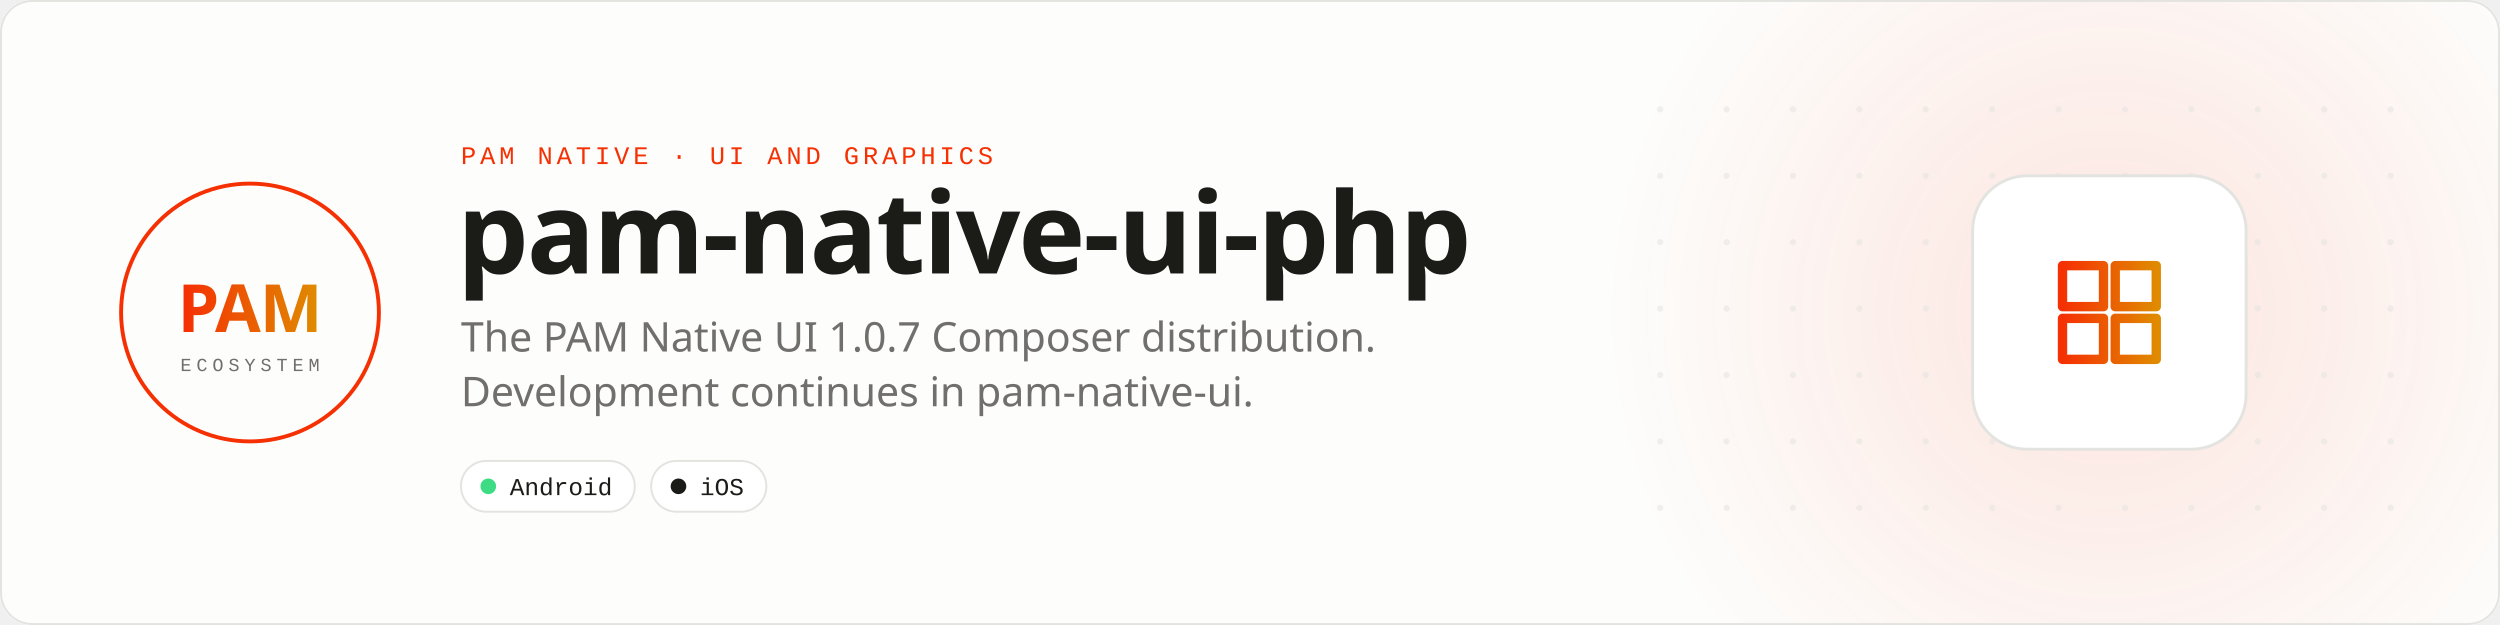
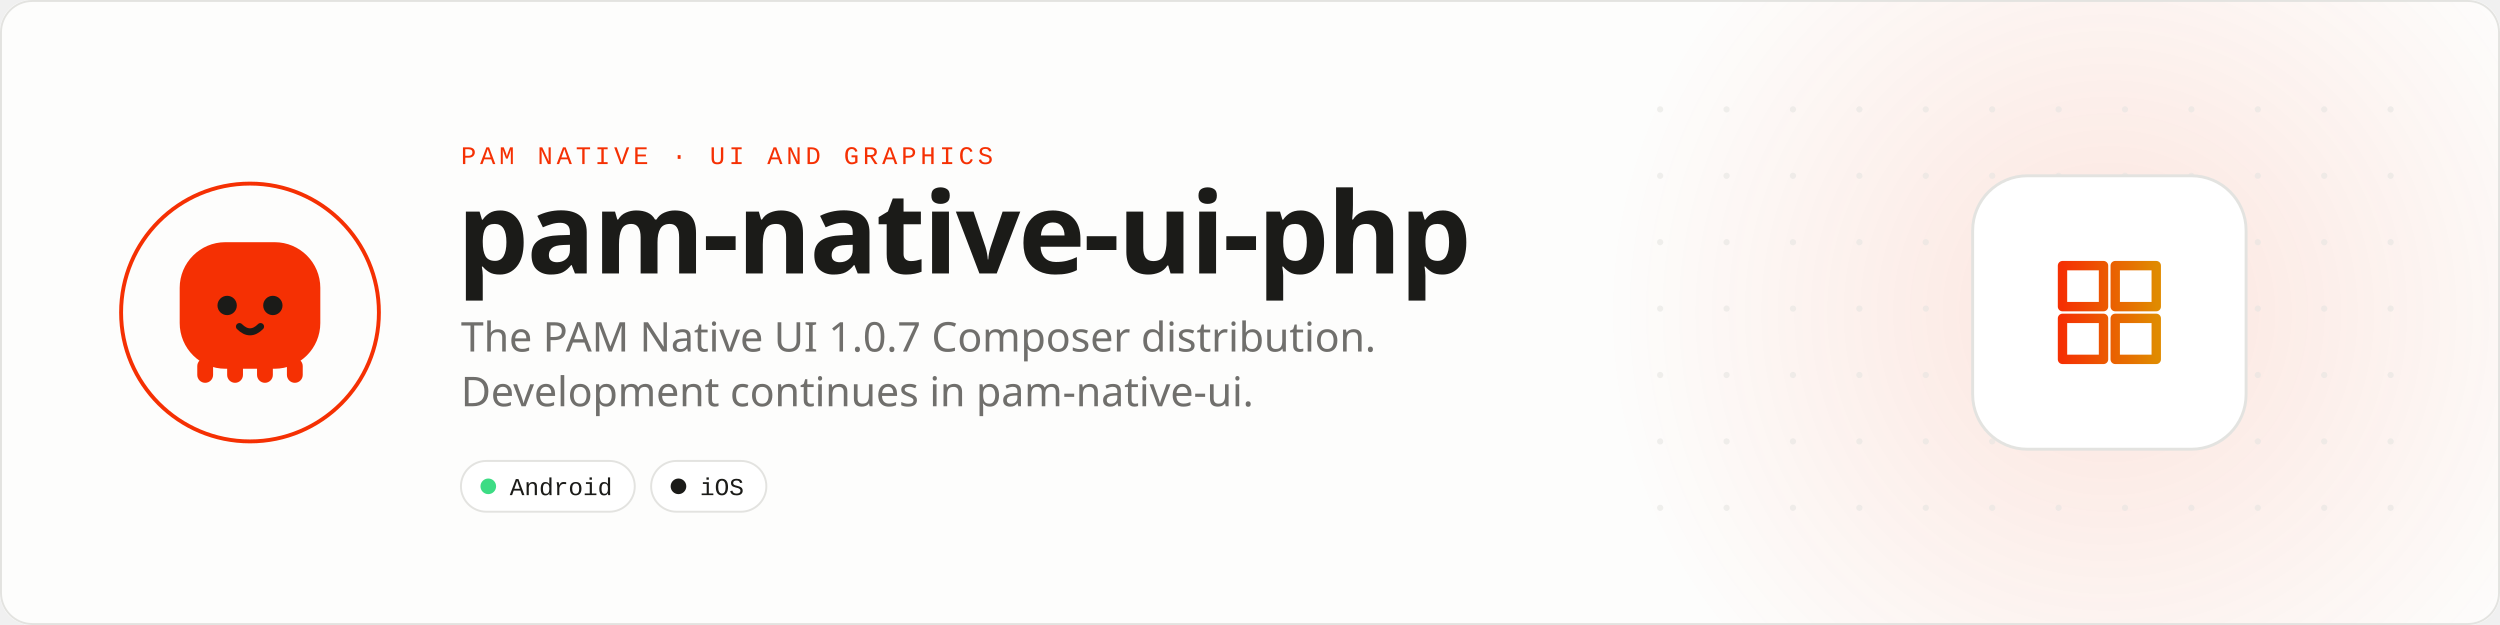
<svg xmlns="http://www.w3.org/2000/svg" viewBox="0 0 1280 320" width="1280" height="320" role="img" aria-label="pam-native-ui-php: The PAM Native UI 1.0.7 Composer distribution. Development continues in pam-native-ui.">
  <defs>
    <linearGradient id="pg" x1="0" y1="0" x2="1" y2="0">
      <stop offset="0" stop-color="#f53003" />
      <stop offset="1" stop-color="#e08a00" />
    </linearGradient>
    <radialGradient id="gl">
      <stop offset="0" stop-color="#f53003" stop-opacity=".12" />
      <stop offset="1" stop-color="#f53003" stop-opacity="0" />
    </radialGradient>
    <clipPath id="cl">
      <rect width="1280" height="320" rx="16" />
    </clipPath>
  </defs>
  <g clip-path="url(#cl)">
    <rect width="1280" height="320" fill="#fdfdfc" />
    <circle cx="1080" cy="160" r="260" fill="url(#gl)" />
    <g fill="#e3e3e0" opacity=".55">
      <circle cx="850" cy="56" r="1.6" />
      <circle cx="850" cy="90" r="1.6" />
      <circle cx="850" cy="124" r="1.6" />
      <circle cx="850" cy="158" r="1.6" />
      <circle cx="850" cy="192" r="1.6" />
      <circle cx="850" cy="226" r="1.6" />
      <circle cx="850" cy="260" r="1.6" />
      <circle cx="884" cy="56" r="1.6" />
      <circle cx="884" cy="90" r="1.6" />
      <circle cx="884" cy="124" r="1.6" />
      <circle cx="884" cy="158" r="1.6" />
      <circle cx="884" cy="192" r="1.6" />
      <circle cx="884" cy="226" r="1.6" />
      <circle cx="884" cy="260" r="1.6" />
      <circle cx="918" cy="56" r="1.6" />
      <circle cx="918" cy="90" r="1.6" />
      <circle cx="918" cy="124" r="1.6" />
      <circle cx="918" cy="158" r="1.6" />
      <circle cx="918" cy="192" r="1.6" />
      <circle cx="918" cy="226" r="1.6" />
      <circle cx="918" cy="260" r="1.6" />
      <circle cx="952" cy="56" r="1.6" />
      <circle cx="952" cy="90" r="1.6" />
      <circle cx="952" cy="124" r="1.6" />
      <circle cx="952" cy="158" r="1.6" />
      <circle cx="952" cy="192" r="1.6" />
      <circle cx="952" cy="226" r="1.6" />
      <circle cx="952" cy="260" r="1.6" />
      <circle cx="986" cy="56" r="1.6" />
      <circle cx="986" cy="90" r="1.6" />
      <circle cx="986" cy="124" r="1.6" />
      <circle cx="986" cy="158" r="1.6" />
      <circle cx="986" cy="192" r="1.6" />
      <circle cx="986" cy="226" r="1.6" />
      <circle cx="986" cy="260" r="1.6" />
      <circle cx="1020" cy="56" r="1.6" />
      <circle cx="1020" cy="90" r="1.6" />
      <circle cx="1020" cy="124" r="1.6" />
      <circle cx="1020" cy="158" r="1.6" />
      <circle cx="1020" cy="192" r="1.6" />
      <circle cx="1020" cy="226" r="1.6" />
      <circle cx="1020" cy="260" r="1.6" />
      <circle cx="1054" cy="56" r="1.6" />
      <circle cx="1054" cy="90" r="1.6" />
      <circle cx="1054" cy="124" r="1.6" />
      <circle cx="1054" cy="158" r="1.6" />
      <circle cx="1054" cy="192" r="1.6" />
      <circle cx="1054" cy="226" r="1.6" />
      <circle cx="1054" cy="260" r="1.6" />
      <circle cx="1088" cy="56" r="1.6" />
      <circle cx="1088" cy="90" r="1.6" />
      <circle cx="1088" cy="124" r="1.6" />
      <circle cx="1088" cy="158" r="1.6" />
      <circle cx="1088" cy="192" r="1.6" />
      <circle cx="1088" cy="226" r="1.6" />
      <circle cx="1088" cy="260" r="1.6" />
      <circle cx="1122" cy="56" r="1.6" />
      <circle cx="1122" cy="90" r="1.6" />
      <circle cx="1122" cy="124" r="1.6" />
      <circle cx="1122" cy="158" r="1.6" />
      <circle cx="1122" cy="192" r="1.6" />
      <circle cx="1122" cy="226" r="1.6" />
      <circle cx="1122" cy="260" r="1.6" />
      <circle cx="1156" cy="56" r="1.6" />
      <circle cx="1156" cy="90" r="1.6" />
      <circle cx="1156" cy="124" r="1.6" />
      <circle cx="1156" cy="158" r="1.6" />
      <circle cx="1156" cy="192" r="1.6" />
      <circle cx="1156" cy="226" r="1.6" />
      <circle cx="1156" cy="260" r="1.6" />
      <circle cx="1190" cy="56" r="1.6" />
      <circle cx="1190" cy="90" r="1.6" />
      <circle cx="1190" cy="124" r="1.6" />
      <circle cx="1190" cy="158" r="1.6" />
      <circle cx="1190" cy="192" r="1.6" />
      <circle cx="1190" cy="226" r="1.6" />
      <circle cx="1190" cy="260" r="1.6" />
      <circle cx="1224" cy="56" r="1.6" />
      <circle cx="1224" cy="90" r="1.6" />
      <circle cx="1224" cy="124" r="1.6" />
      <circle cx="1224" cy="158" r="1.6" />
      <circle cx="1224" cy="192" r="1.6" />
      <circle cx="1224" cy="226" r="1.6" />
      <circle cx="1224" cy="260" r="1.6" />
    </g>
  </g>
  <rect x=".5" y=".5" width="1279" height="319" rx="16" fill="none" stroke="#e3e3e0" />
  <circle cx="128" cy="160" r="66" fill="#fdfdfc" stroke="#f53003" stroke-width="2" />
  <circle cx="128" cy="160" r="66" fill="none" stroke="#f53003">
    <animate attributeName="r" values="66;92" dur="3s" repeatCount="indefinite" />
    <animate attributeName="stroke-opacity" values=".5;0" dur="3s" repeatCount="indefinite" />
  </circle>
-   <text x="128" y="170" text-anchor="middle" font-family="-apple-system, BlinkMacSystemFont, 'Segoe UI', 'Noto Sans', Helvetica, Arial, sans-serif" font-weight="700" font-size="34" letter-spacing="-.5" fill="url(#pg)">PAM</text>
-   <text x="128" y="190" text-anchor="middle" font-family="ui-monospace, SFMono-Regular, 'SF Mono', Menlo, Consolas, 'Liberation Mono', monospace" font-size="9.5" letter-spacing="2.5" fill="#706f6c">ECOSYSTEM</text>
+   <g transform="translate(74 104.2) scale(.9)">
+     <rect x="30" y="88" width="9" height="14" rx="4.5" fill="#f53003" />
+     <rect x="47" y="88" width="9" height="14" rx="4.5" fill="#f53003" />
+     <rect x="64" y="88" width="9" height="14" rx="4.5" fill="#f53003" />
+     <rect x="81" y="88" width="9" height="14" rx="4.5" fill="#f53003" />
+     <rect x="20" y="22" width="80" height="72" rx="26" fill="#f53003" />
+     <circle cx="47" cy="58" r="5.5" fill="#1b1b18" />
+     <circle cx="73" cy="58" r="5.5" fill="#1b1b18" />
+     <path d="M54 70q6 6 12 0" stroke="#1b1b18" stroke-width="4" stroke-linecap="round" fill="none" />
+   </g>
  <text x="236" y="84" font-family="ui-monospace, SFMono-Regular, 'SF Mono', Menlo, Consolas, 'Liberation Mono', monospace" font-size="13" letter-spacing="2" fill="#f53003">PAM NATIVE · UI AND GRAPHICS</text>
  <text x="234" y="140" font-family="-apple-system, BlinkMacSystemFont, 'Segoe UI', 'Noto Sans', Helvetica, Arial, sans-serif" font-weight="700" font-size="58" letter-spacing="-1" fill="#1b1b18">pam-native-ui-php</text>
  <text x="236" y="180" font-family="-apple-system, BlinkMacSystemFont, 'Segoe UI', 'Noto Sans', Helvetica, Arial, sans-serif" font-size="21" fill="#706f6c">The PAM Native UI 1.0.7 Composer distribution.</text>
  <text x="236" y="208" font-family="-apple-system, BlinkMacSystemFont, 'Segoe UI', 'Noto Sans', Helvetica, Arial, sans-serif" font-size="21" fill="#706f6c">Development continues in pam-native-ui.</text>
  <rect x="236" y="236" width="89" height="26" rx="13" fill="#ffffff" stroke="#e3e3e0" />
  <circle cx="250" cy="249" r="4" fill="#3ddc84" />
  <text x="261" y="253.5" font-family="ui-monospace, SFMono-Regular, 'SF Mono', Menlo, Consolas, 'Liberation Mono', monospace" font-size="12.5" fill="#1b1b18">Android</text>
  <rect x="333.375" y="236" width="59" height="26" rx="13" fill="#ffffff" stroke="#e3e3e0" />
  <circle cx="347.375" cy="249" r="4" fill="#1b1b18" />
  <text x="358.375" y="253.5" font-family="ui-monospace, SFMono-Regular, 'SF Mono', Menlo, Consolas, 'Liberation Mono', monospace" font-size="12.5" fill="#1b1b18">iOS</text>
  <rect x="1010" y="90" width="140" height="140" rx="28" fill="#ffffff" stroke="#e3e3e0" stroke-width="1.5" />
  <g transform="translate(1044 124) scale(3)" fill="none" stroke="url(#pg)" stroke-width="1.6" stroke-linecap="round" stroke-linejoin="round">
    <path d="M4 4h7v7H4zM13 4h7v7h-7zM4 13h7v7H4zM13 13h7v7h-7z" />
  </g>
</svg>
